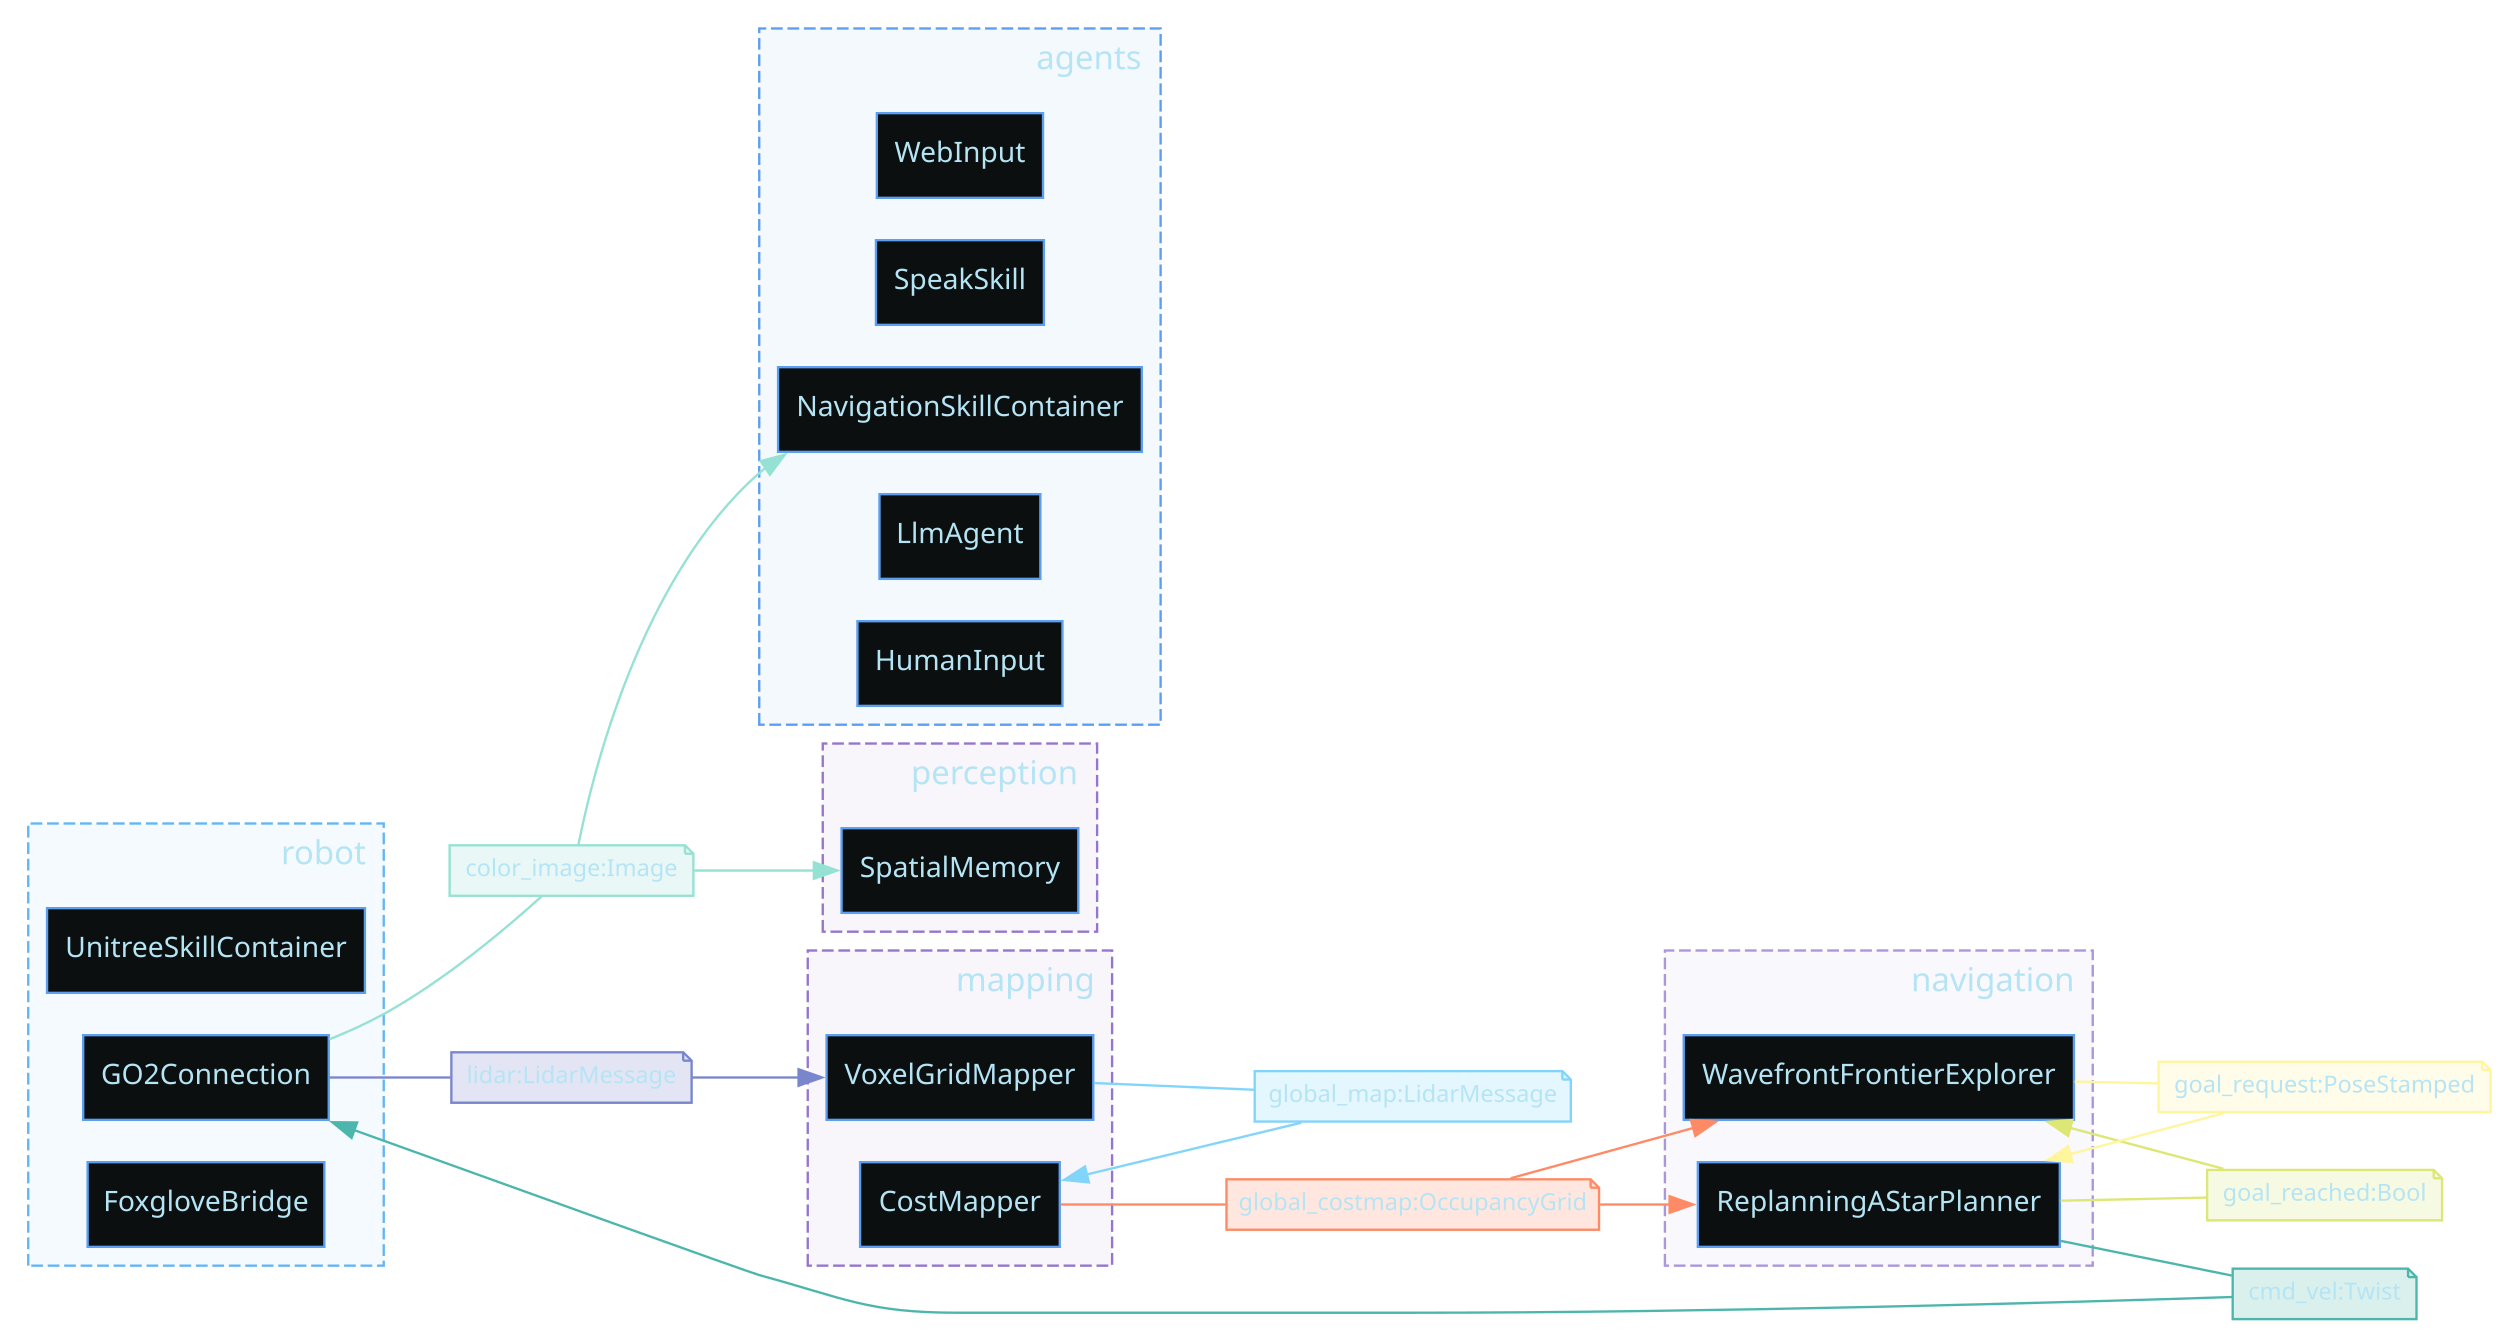
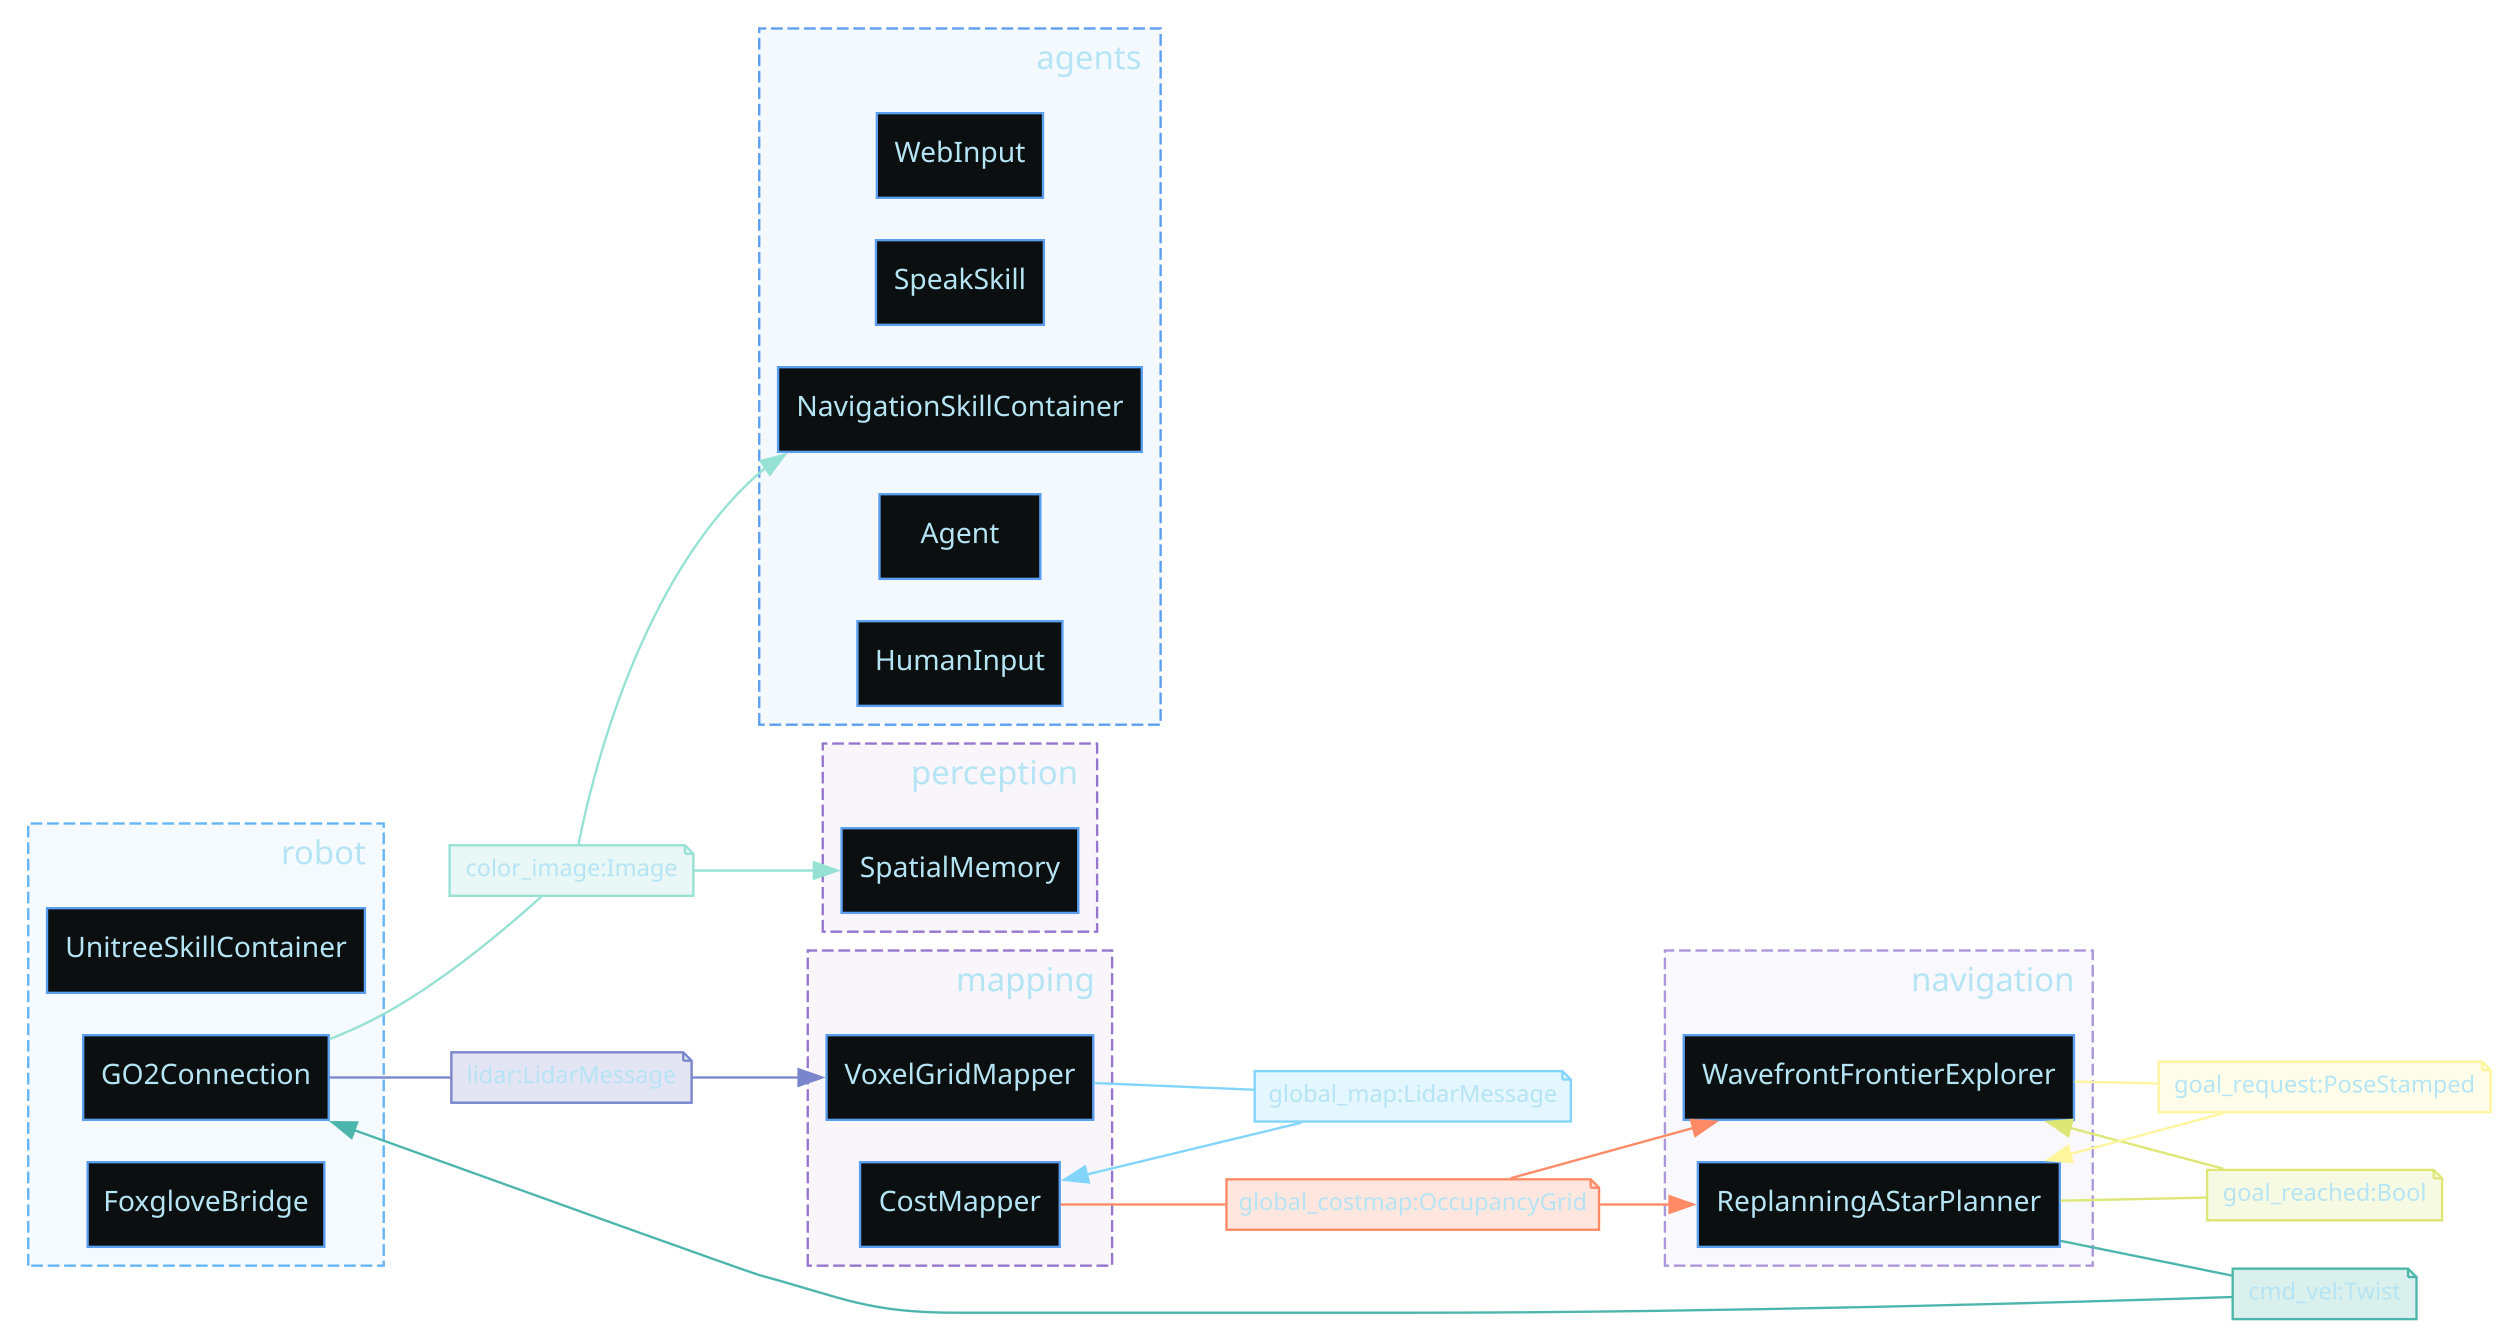
<svg xmlns="http://www.w3.org/2000/svg" width="1063pt" height="565pt" viewBox="0.00 0.00 1062.90 564.73">
  <g id="graph0" class="graph" transform="scale(1 1) rotate(0) translate(4 560.73)">
    <g id="clust1" class="cluster">
      <polygon fill="#5c9ff0" fill-opacity="0.063" stroke="#5c9ff0" stroke-dasharray="5,2" points="318.8,-252.72 318.8,-548.73 489.45,-548.73 489.45,-252.72 318.8,-252.72" />
      <text text-anchor="middle" x="458.95" y="-531.43" font-family="fixed" font-size="14.00" fill="#b5e4f4">agents</text>
    </g>
    <g id="clust2" class="cluster">
      <polygon fill="#9575cd" fill-opacity="0.063" stroke="#9575cd" stroke-dasharray="5,2" points="339.42,-22.73 339.42,-156.72 468.82,-156.72 468.82,-22.73 339.42,-22.73" />
      <text text-anchor="middle" x="431.95" y="-139.42" font-family="fixed" font-size="14.00" fill="#b5e4f4">mapping</text>
    </g>
    <g id="clust3" class="cluster">
      <polygon fill="#aa96da" fill-opacity="0.063" stroke="#aa96da" stroke-dasharray="5,2" points="703.85,-22.73 703.85,-156.72 885.75,-156.72 885.75,-22.73 703.85,-22.73" />
      <text text-anchor="middle" x="843.25" y="-139.42" font-family="fixed" font-size="14.00" fill="#b5e4f4">navigation</text>
    </g>
    <g id="clust4" class="cluster">
      <polygon fill="#9575cd" fill-opacity="0.063" stroke="#9575cd" stroke-dasharray="5,2" points="345.8,-164.72 345.8,-244.72 462.45,-244.72 462.45,-164.72 345.8,-164.72" />
      <text text-anchor="middle" x="418.82" y="-227.42" font-family="fixed" font-size="14.00" fill="#b5e4f4">perception</text>
    </g>
    <g id="clust5" class="cluster">
      <polygon fill="#64b5f6" fill-opacity="0.063" stroke="#64b5f6" stroke-dasharray="5,2" points="8,-22.73 8,-210.72 159.15,-210.72 159.15,-22.73 8,-22.73" />
      <text text-anchor="middle" x="133.52" y="-193.42" font-family="fixed" font-size="14.00" fill="#b5e4f4">robot</text>
    </g>
    <g id="node1" class="node">
      <polygon fill="#0b0f0f" stroke="#5c9ff0" points="447.7,-296.73 360.55,-296.73 360.55,-260.73 447.7,-260.73 447.7,-296.73" />
      <text text-anchor="middle" x="404.12" y="-275.95" font-family="fixed" font-size="12.00" fill="#b5e4f4">HumanInput</text>
    </g>
    <g id="node2" class="node">
      <polygon fill="#0b0f0f" stroke="#5c9ff0" points="438.32,-350.73 369.92,-350.73 369.92,-314.73 438.32,-314.73 438.32,-350.73" />
-       <text text-anchor="middle" x="404.12" y="-329.95" font-family="fixed" font-size="12.00" fill="#b5e4f4">LlmAgent</text>
+       <text text-anchor="middle" x="404.12" y="-329.95" font-family="fixed" font-size="12.00" fill="#b5e4f4">Agent</text>
    </g>
    <g id="node3" class="node">
      <polygon fill="#0b0f0f" stroke="#5c9ff0" points="481.45,-404.73 326.8,-404.73 326.8,-368.73 481.45,-368.73 481.45,-404.73" />
      <text text-anchor="middle" x="404.12" y="-383.95" font-family="fixed" font-size="12.00" fill="#b5e4f4">NavigationSkillContainer</text>
    </g>
    <g id="node4" class="node">
      <polygon fill="#0b0f0f" stroke="#5c9ff0" points="439.82,-458.73 368.42,-458.73 368.42,-422.73 439.82,-422.73 439.82,-458.73" />
      <text text-anchor="middle" x="404.12" y="-437.95" font-family="fixed" font-size="12.00" fill="#b5e4f4">SpeakSkill</text>
    </g>
    <g id="node5" class="node">
      <polygon fill="#0b0f0f" stroke="#5c9ff0" points="439.45,-512.73 368.8,-512.73 368.8,-476.73 439.45,-476.73 439.45,-512.73" />
      <text text-anchor="middle" x="404.12" y="-491.95" font-family="fixed" font-size="12.00" fill="#b5e4f4">WebInput</text>
    </g>
    <g id="node6" class="node">
      <polygon fill="#0b0f0f" stroke="#5c9ff0" points="446.57,-66.72 361.67,-66.72 361.67,-30.73 446.57,-30.73 446.57,-66.72" />
      <text text-anchor="middle" x="404.12" y="-45.95" font-family="fixed" font-size="12.00" fill="#b5e4f4">CostMapper</text>
    </g>
    <g id="node16" class="node">
      <polygon fill="#ff8a65" fill-opacity="0.208" stroke="#ff8a65" points="672.27,-59.45 517.45,-59.45 517.45,-38 675.85,-38 675.85,-55.88 672.27,-59.45" />
      <polyline fill="none" stroke="#ff8a65" points="672.27,-59.45 672.27,-55.88" />
      <polyline fill="none" stroke="#ff8a65" points="675.85,-55.88 672.27,-55.88" />
      <text text-anchor="middle" x="596.65" y="-46.35" font-family="fixed" font-size="10.00" fill="#b5e4f4">global_costmap:OccupancyGrid</text>
    </g>
    <g id="edge6" class="edge">
      <path fill="none" stroke="#ff8a65" d="M446.94,-48.73C467.53,-48.73 493.05,-48.73 517.1,-48.73" />
    </g>
    <g id="node7" class="node">
      <polygon fill="#0b0f0f" stroke="#5c9ff0" points="460.82,-120.72 347.42,-120.72 347.42,-84.72 460.82,-84.72 460.82,-120.72" />
      <text text-anchor="middle" x="404.12" y="-99.95" font-family="fixed" font-size="12.00" fill="#b5e4f4">VoxelGridMapper</text>
    </g>
    <g id="node17" class="node">
      <polygon fill="#81d4fa" fill-opacity="0.208" stroke="#81d4fa" points="660.27,-105.45 529.45,-105.45 529.45,-84 663.85,-84 663.85,-101.88 660.27,-105.45" />
      <polyline fill="none" stroke="#81d4fa" points="660.27,-105.45 660.27,-101.88" />
      <polyline fill="none" stroke="#81d4fa" points="663.85,-101.88 660.27,-101.88" />
      <text text-anchor="middle" x="596.65" y="-92.35" font-family="fixed" font-size="10.00" fill="#b5e4f4">global_map:LidarMessage</text>
    </g>
    <g id="edge9" class="edge">
      <path fill="none" stroke="#81d4fa" d="M461.26,-100.37C482.55,-99.47 507,-98.45 529.16,-97.52" />
    </g>
    <g id="node8" class="node">
      <polygon fill="#0b0f0f" stroke="#5c9ff0" points="871.75,-66.72 717.85,-66.72 717.85,-30.73 871.75,-30.73 871.75,-66.72" />
      <text text-anchor="middle" x="794.8" y="-45.95" font-family="fixed" font-size="12.00" fill="#b5e4f4">ReplanningAStarPlanner</text>
    </g>
    <g id="node14" class="node">
      <polygon fill="#4db6ac" fill-opacity="0.208" stroke="#4db6ac" points="1019.82,-21.45 945.25,-21.45 945.25,0 1023.4,0 1023.4,-17.88 1019.82,-21.45" />
      <polyline fill="none" stroke="#4db6ac" points="1019.82,-21.45 1019.82,-17.88" />
      <polyline fill="none" stroke="#4db6ac" points="1023.4,-17.88 1019.82,-17.88" />
      <text text-anchor="middle" x="984.32" y="-8.35" font-family="fixed" font-size="10.00" fill="#b5e4f4">cmd_vel:Twist</text>
    </g>
    <g id="edge1" class="edge">
      <path fill="none" stroke="#4db6ac" d="M872.07,-33.27C897.12,-28.19 923.89,-22.77 944.9,-18.51" />
    </g>
    <g id="node18" class="node">
      <polygon fill="#dce775" fill-opacity="0.208" stroke="#dce775" points="1030.7,-63.45 934.37,-63.45 934.37,-42 1034.27,-42 1034.27,-59.88 1030.7,-63.45" />
      <polyline fill="none" stroke="#dce775" points="1030.7,-63.45 1030.7,-59.88" />
      <polyline fill="none" stroke="#dce775" points="1034.27,-59.88 1030.7,-59.88" />
      <text text-anchor="middle" x="984.32" y="-50.35" font-family="fixed" font-size="10.00" fill="#b5e4f4">goal_reached:Bool</text>
    </g>
    <g id="edge11" class="edge">
      <path fill="none" stroke="#dce775" d="M872.07,-50.35C892.96,-50.8 915.05,-51.27 933.99,-51.67" />
    </g>
    <g id="node9" class="node">
      <polygon fill="#0b0f0f" stroke="#5c9ff0" points="877.75,-120.72 711.85,-120.72 711.85,-84.72 877.75,-84.72 877.75,-120.72" />
      <text text-anchor="middle" x="794.8" y="-99.95" font-family="fixed" font-size="12.00" fill="#b5e4f4">WavefrontFrontierExplorer</text>
    </g>
    <g id="node19" class="node">
      <polygon fill="#fff59d" fill-opacity="0.208" stroke="#fff59d" points="1051.32,-109.45 913.75,-109.45 913.75,-88 1054.9,-88 1054.9,-105.88 1051.32,-109.45" />
      <polyline fill="none" stroke="#fff59d" points="1051.32,-109.45 1051.32,-105.88" />
      <polyline fill="none" stroke="#fff59d" points="1054.9,-105.88 1051.32,-105.88" />
      <text text-anchor="middle" x="984.32" y="-96.35" font-family="fixed" font-size="10.00" fill="#b5e4f4">goal_request:PoseStamped</text>
    </g>
    <g id="edge13" class="edge">
      <path fill="none" stroke="#fff59d" d="M878.05,-100.97C889.86,-100.72 901.92,-100.46 913.46,-100.22" />
    </g>
    <g id="node10" class="node">
      <polygon fill="#0b0f0f" stroke="#5c9ff0" points="454.45,-208.72 353.8,-208.72 353.8,-172.72 454.45,-172.72 454.45,-208.72" />
      <text text-anchor="middle" x="404.12" y="-187.95" font-family="fixed" font-size="12.00" fill="#b5e4f4">SpatialMemory</text>
    </g>
    <g id="node11" class="node">
      <polygon fill="#0b0f0f" stroke="#5c9ff0" points="133.9,-66.72 33.25,-66.72 33.25,-30.73 133.9,-30.73 133.9,-66.72" />
      <text text-anchor="middle" x="83.57" y="-45.95" font-family="fixed" font-size="12.00" fill="#b5e4f4">FoxgloveBridge</text>
    </g>
    <g id="node12" class="node">
      <polygon fill="#0b0f0f" stroke="#5c9ff0" points="135.77,-120.72 31.37,-120.72 31.37,-84.72 135.77,-84.72 135.77,-120.72" />
      <text text-anchor="middle" x="83.57" y="-99.95" font-family="fixed" font-size="12.00" fill="#b5e4f4">GO2Connection</text>
    </g>
    <g id="node15" class="node">
      <polygon fill="#95e1d3" fill-opacity="0.208" stroke="#95e1d3" points="287.22,-201.45 187.15,-201.45 187.15,-180 290.8,-180 290.8,-197.88 287.22,-201.45" />
      <polyline fill="none" stroke="#95e1d3" points="287.22,-201.45 287.22,-197.88" />
      <polyline fill="none" stroke="#95e1d3" points="290.8,-197.88 287.22,-197.88" />
      <text text-anchor="middle" x="238.97" y="-188.35" font-family="fixed" font-size="10.00" fill="#b5e4f4">color_image:Image</text>
    </g>
    <g id="edge3" class="edge">
      <path fill="none" stroke="#95e1d3" d="M136.05,-118.97C143.97,-122.14 151.91,-125.74 159.15,-129.72 185.08,-143.99 211.54,-166.41 226.25,-179.73" />
    </g>
    <g id="node20" class="node">
      <polygon fill="#7986cb" fill-opacity="0.208" stroke="#7986cb" points="286.47,-113.45 187.9,-113.45 187.9,-92 290.05,-92 290.05,-109.88 286.47,-113.45" />
      <polyline fill="none" stroke="#7986cb" points="286.47,-113.45 286.47,-109.88" />
      <polyline fill="none" stroke="#7986cb" points="290.05,-109.88 286.47,-109.88" />
      <text text-anchor="middle" x="238.97" y="-100.35" font-family="fixed" font-size="10.00" fill="#b5e4f4">lidar:LidarMessage</text>
    </g>
    <g id="edge15" class="edge">
      <path fill="none" stroke="#7986cb" d="M136.08,-102.72C152.71,-102.72 171.11,-102.72 187.65,-102.72" />
    </g>
    <g id="node13" class="node">
      <polygon fill="#0b0f0f" stroke="#5c9ff0" points="151.15,-174.72 16,-174.72 16,-138.72 151.15,-138.72 151.15,-174.72" />
      <text text-anchor="middle" x="83.57" y="-153.95" font-family="fixed" font-size="12.00" fill="#b5e4f4">UnitreeSkillContainer</text>
    </g>
    <g id="edge2" class="edge">
      <path fill="none" stroke="#4db6ac" d="M945.01,-9.4C875.71,-7.13 724.9,-2.73 597.65,-2.72 403.12,-2.72 403.12,-2.72 403.12,-2.72 364.98,-2.73 355.61,-8.7 318.8,-18.73 314.41,-19.92 214.34,-55.93 146.44,-80.41" />
      <polygon fill="#4db6ac" stroke="#4db6ac" points="145.48,-77.03 137.26,-83.72 147.85,-83.62 145.48,-77.03" />
    </g>
    <g id="edge5" class="edge">
      <path fill="none" stroke="#95e1d3" d="M241.92,-201.63C247.81,-231.47 268.27,-315.21 318.8,-359.73 319.72,-360.54 320.67,-361.33 321.64,-362.09" />
      <polygon fill="#95e1d3" stroke="#95e1d3" points="319.4,-364.8 329.65,-367.51 323.32,-359 319.4,-364.8" />
    </g>
    <g id="edge4" class="edge">
      <path fill="none" stroke="#95e1d3" d="M291.15,-190.72C307.32,-190.72 325.35,-190.72 342.14,-190.72" />
      <polygon fill="#95e1d3" stroke="#95e1d3" points="342.01,-194.23 352.01,-190.73 342.01,-187.23 342.01,-194.23" />
    </g>
    <g id="edge7" class="edge">
      <path fill="none" stroke="#ff8a65" d="M676.3,-48.73C686.03,-48.73 696.03,-48.73 705.88,-48.73" />
      <polygon fill="#ff8a65" stroke="#ff8a65" points="705.85,-52.23 715.85,-48.73 705.85,-45.23 705.85,-52.23" />
    </g>
    <g id="edge8" class="edge">
      <path fill="none" stroke="#ff8a65" d="M638.29,-59.91C660.78,-66.1 689.49,-74.01 716.1,-81.33" />
      <polygon fill="#ff8a65" stroke="#ff8a65" points="714.93,-84.64 725.5,-83.92 716.78,-77.89 714.93,-84.64" />
    </g>
    <g id="edge10" class="edge">
      <path fill="none" stroke="#81d4fa" d="M549.26,-83.52C521.68,-76.87 486.61,-68.4 457.97,-61.48" />
      <polygon fill="#81d4fa" stroke="#81d4fa" points="458.95,-58.12 448.41,-59.18 457.31,-64.92 458.95,-58.12" />
    </g>
    <g id="edge12" class="edge">
      <path fill="none" stroke="#dce775" d="M941.26,-63.94C921.98,-69.08 898.47,-75.35 876.01,-81.34" />
      <polygon fill="#dce775" stroke="#dce775" points="875.32,-77.9 866.56,-83.86 877.12,-84.66 875.32,-77.9" />
    </g>
    <g id="edge14" class="edge">
      <path fill="none" stroke="#fff59d" d="M941.26,-87.51C921.98,-82.37 898.47,-76.1 876.01,-70.11" />
      <polygon fill="#fff59d" stroke="#fff59d" points="877.12,-66.79 866.56,-67.59 875.32,-73.55 877.12,-66.79" />
    </g>
    <g id="edge16" class="edge">
      <path fill="none" stroke="#7986cb" d="M290.26,-102.72C304.58,-102.72 320.42,-102.72 335.6,-102.72" />
      <polygon fill="#7986cb" stroke="#7986cb" points="335.52,-106.23 345.52,-102.73 335.52,-99.23 335.52,-106.23" />
    </g>
  </g>
</svg>
